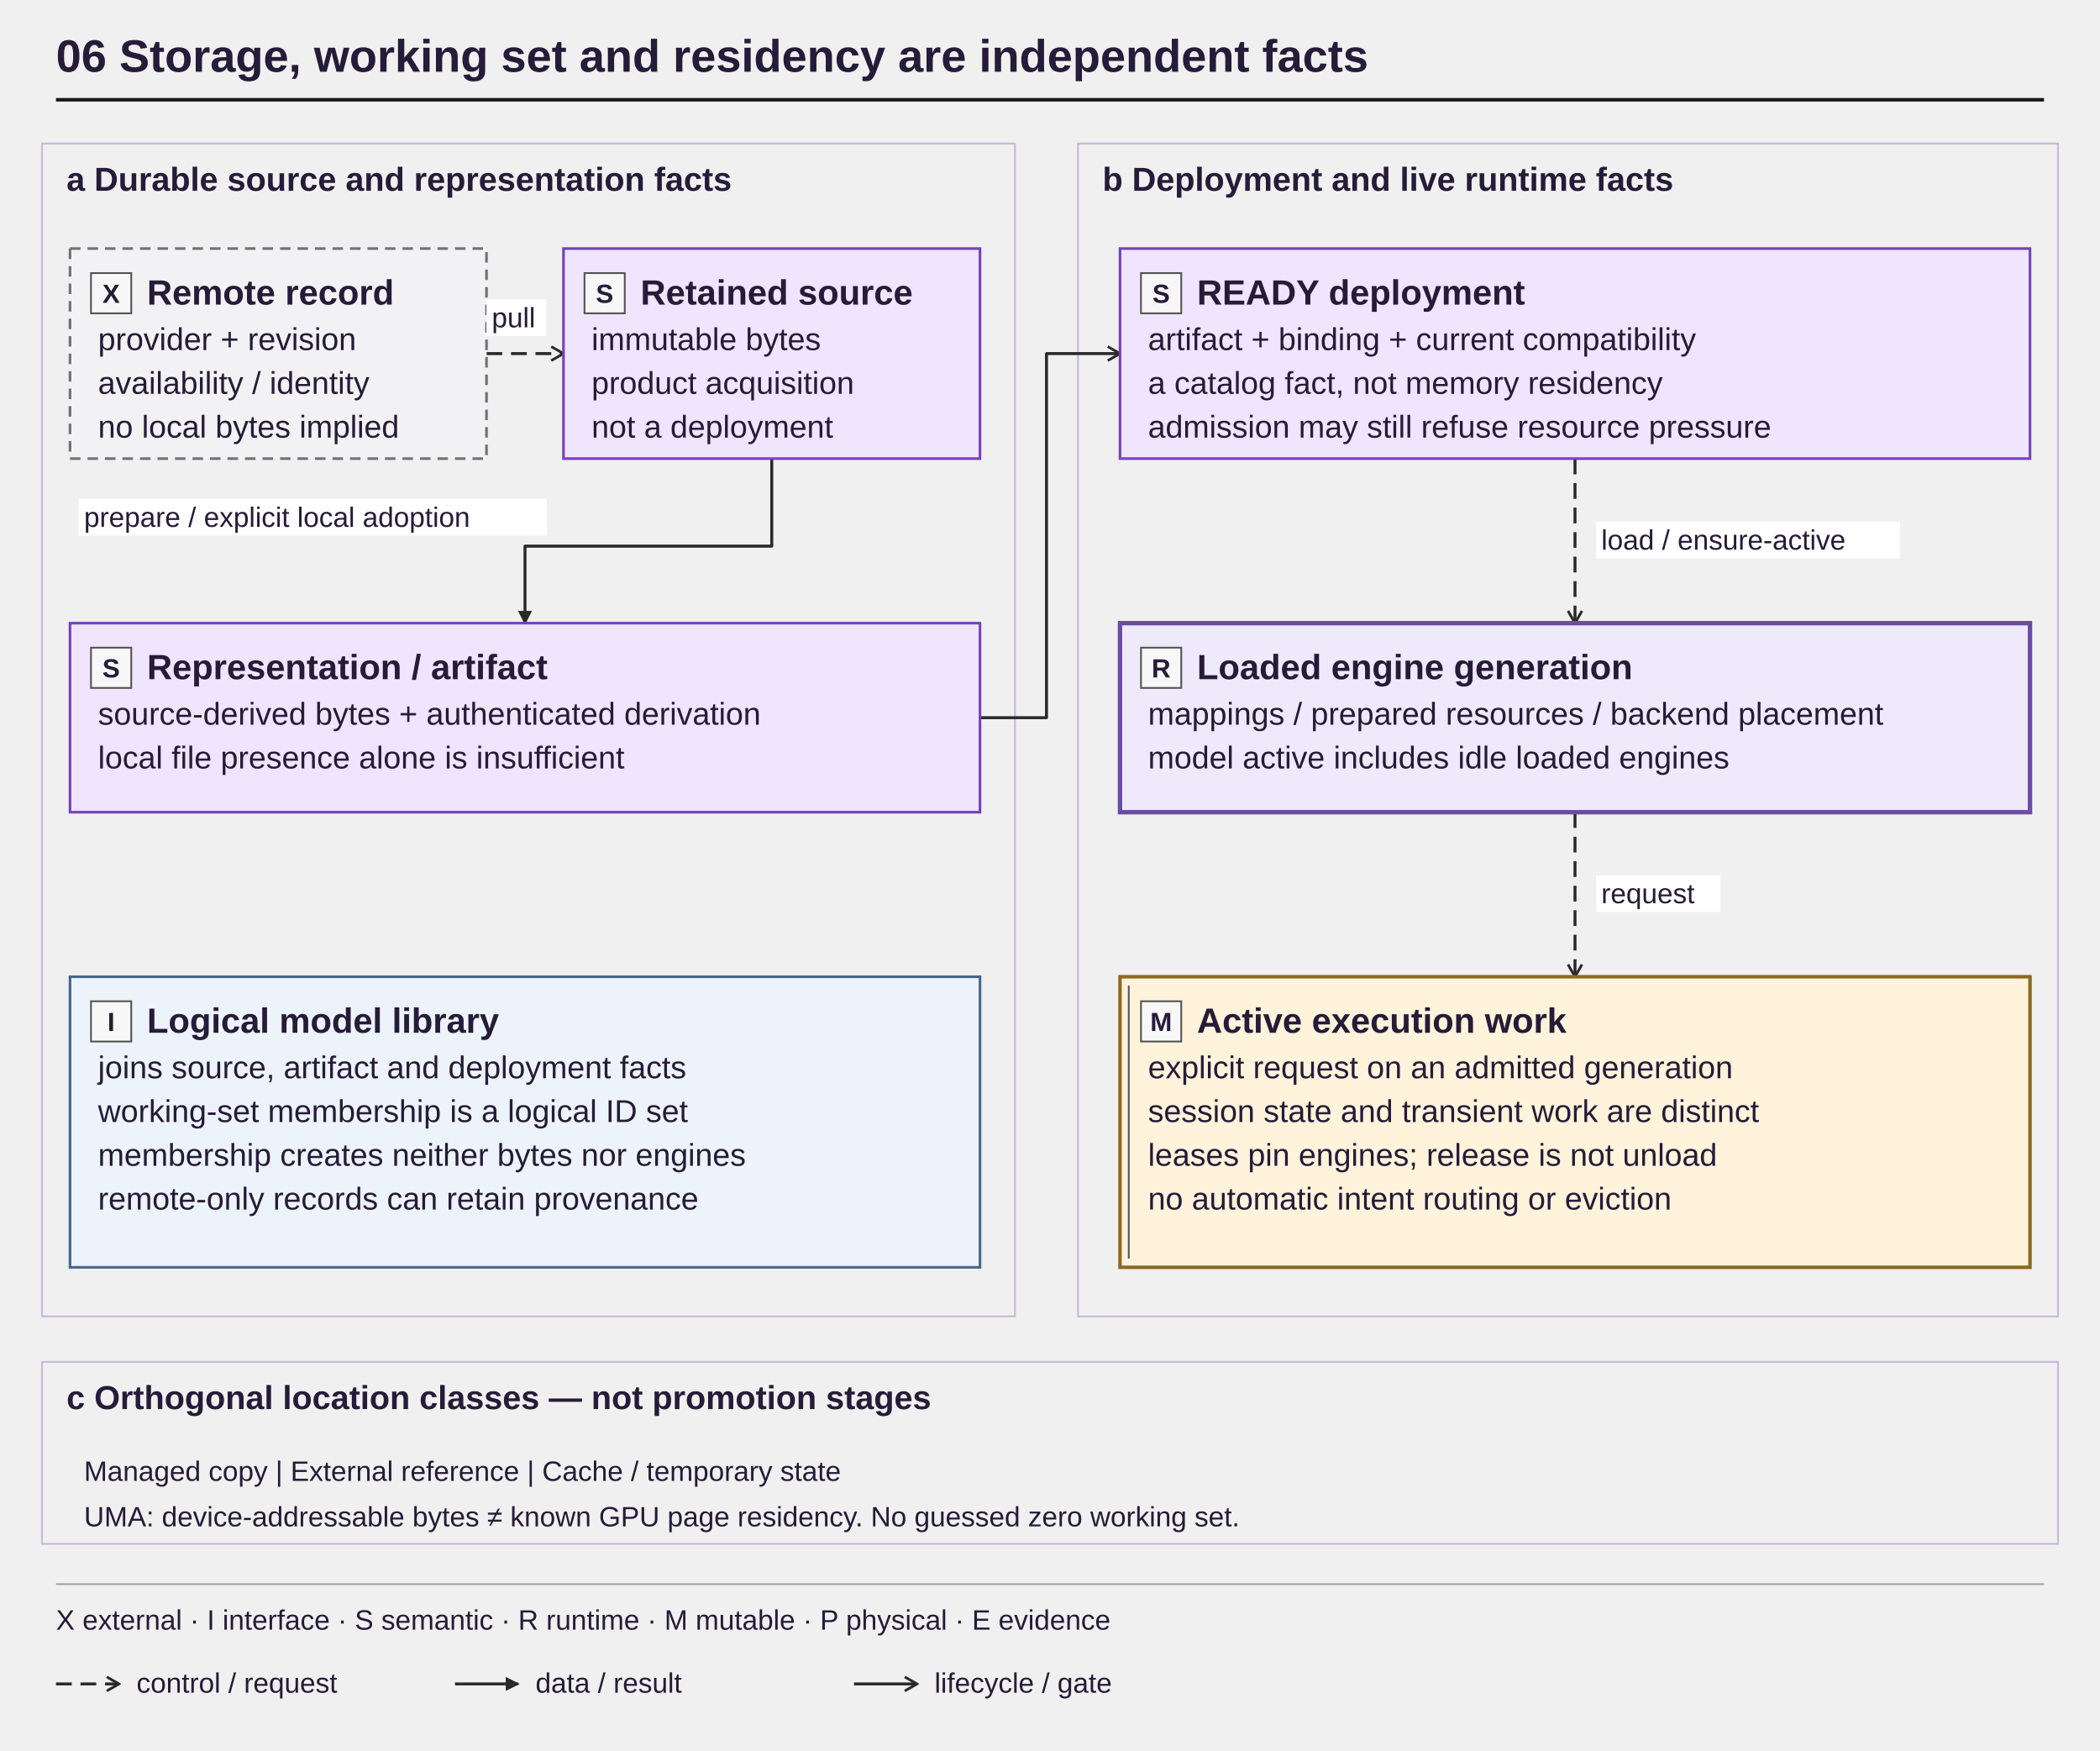
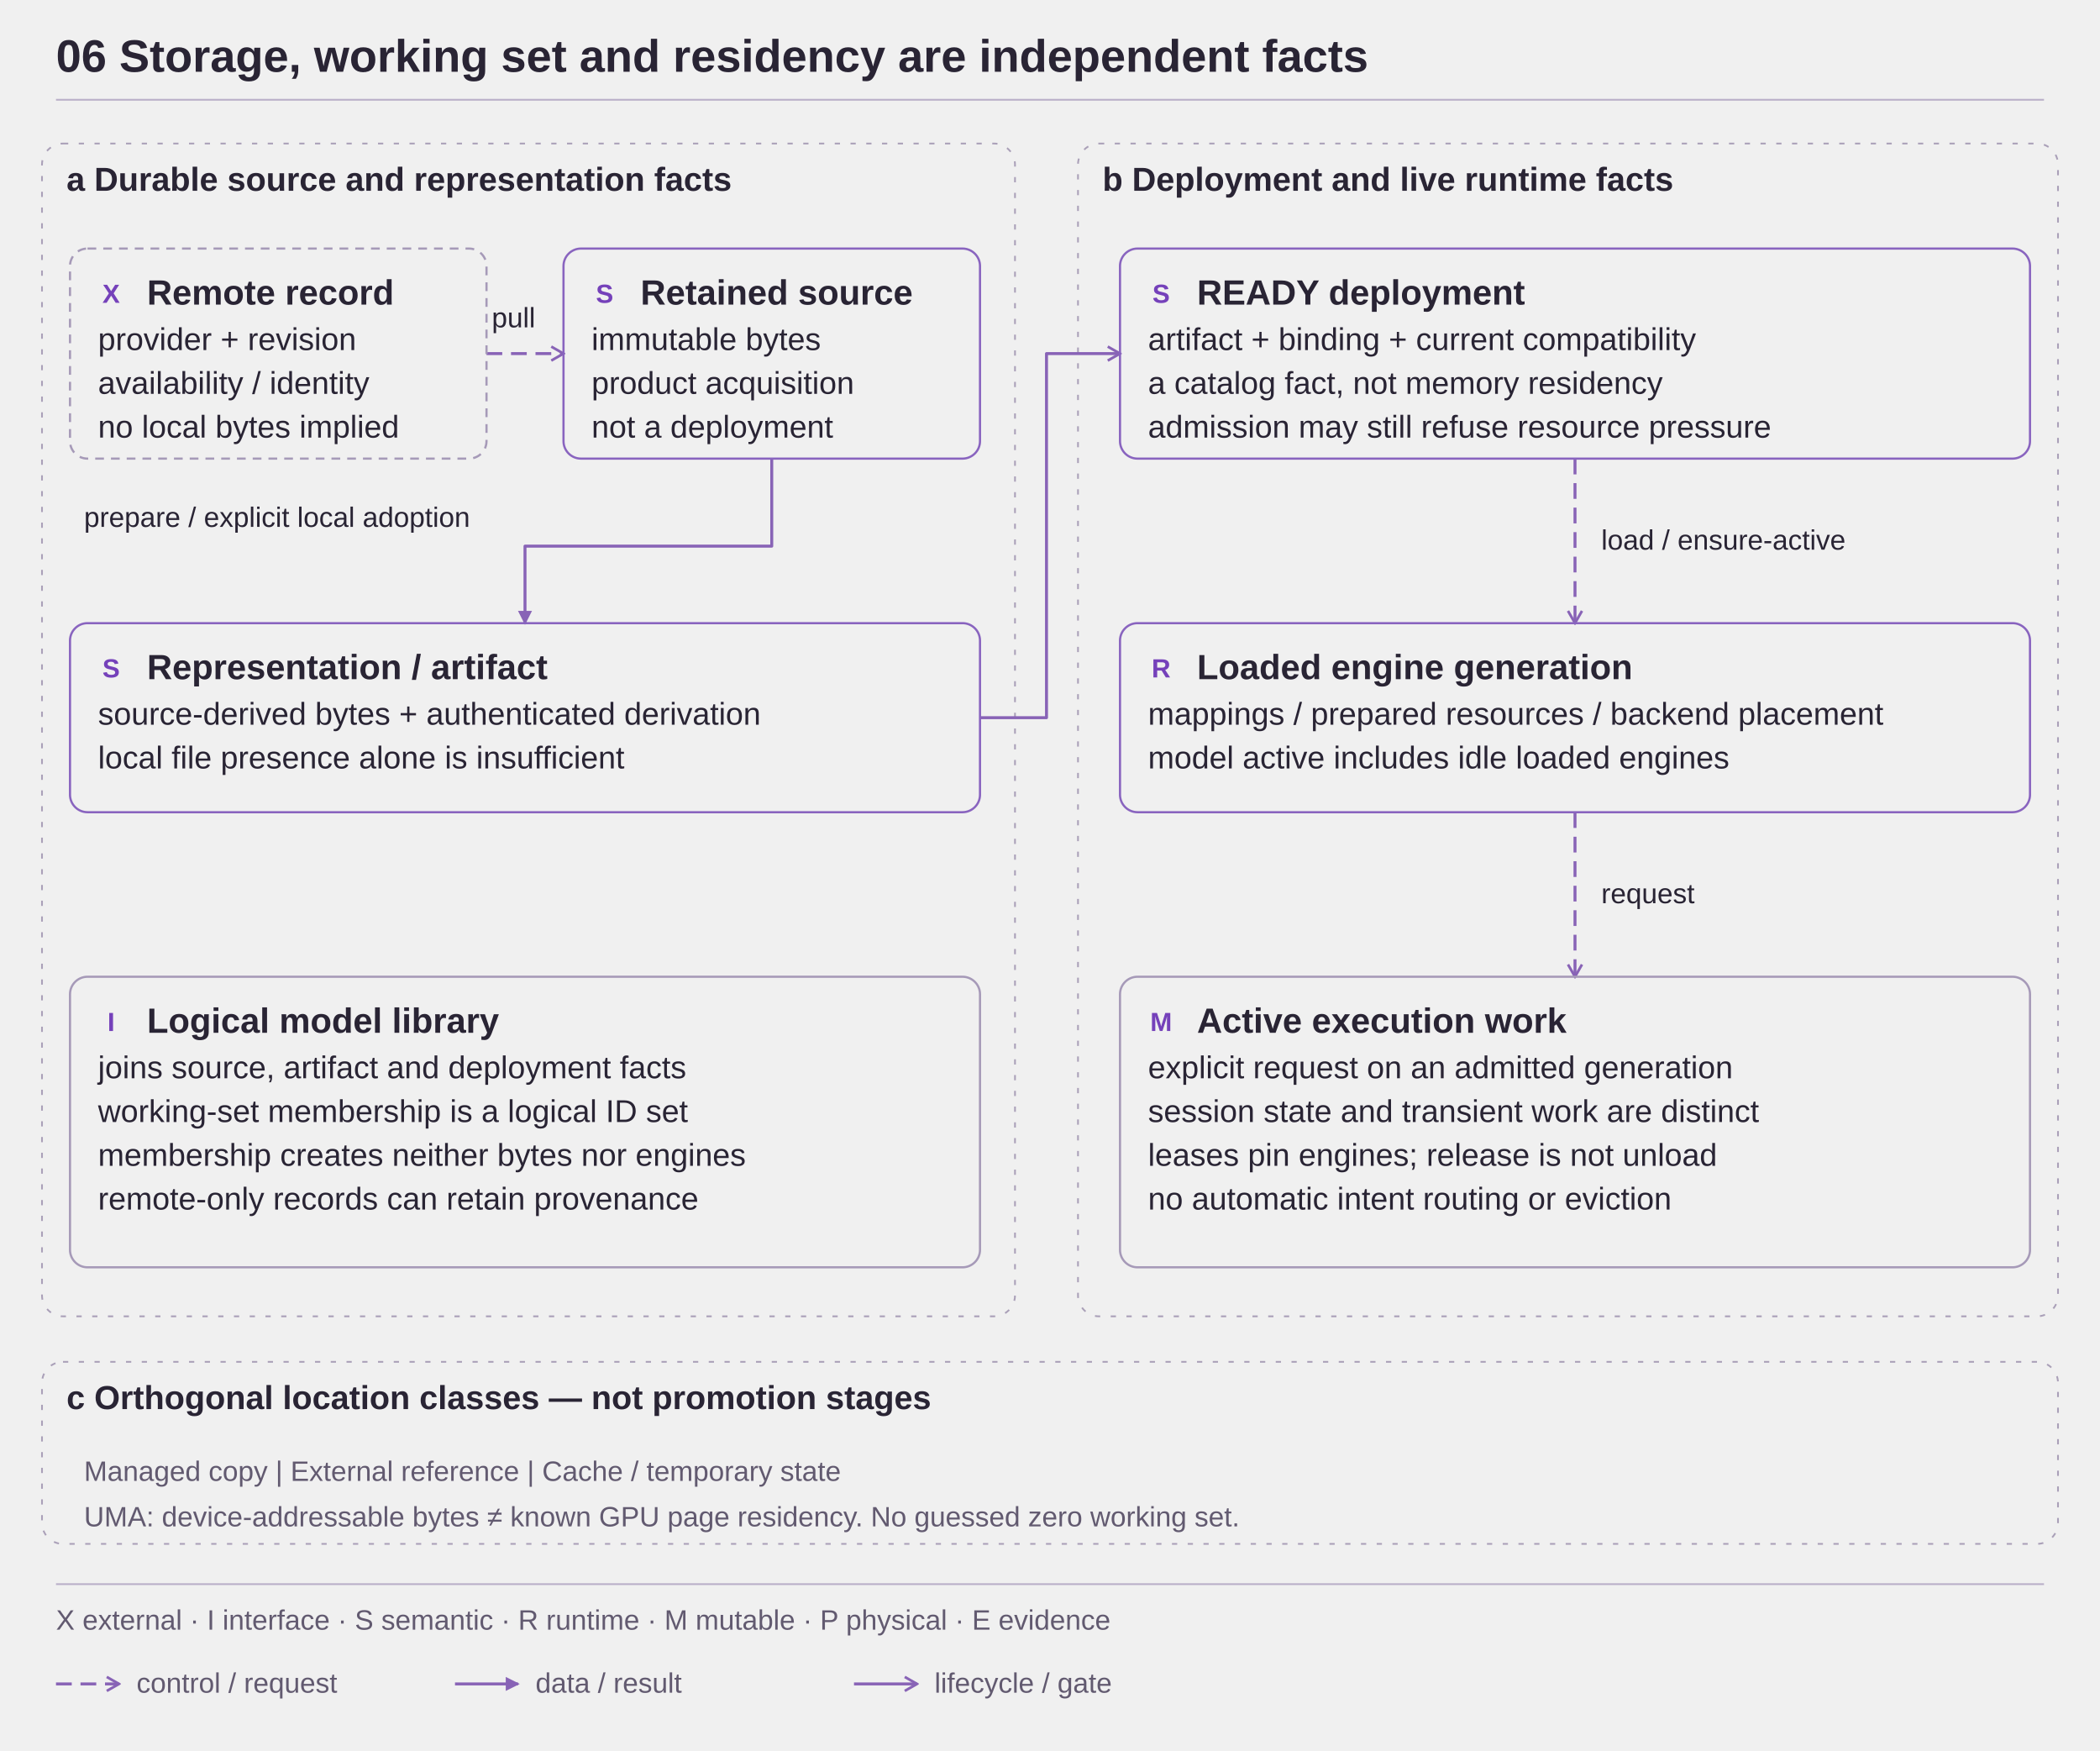
<svg xmlns="http://www.w3.org/2000/svg" width="1200" height="1000" viewBox="0 0 1200 1000" role="img" aria-labelledby="title desc">
  <defs>
-     <style>text{fill:#261b38}
+     <style>text{fill:#292434}
.title{font-size:26px;font-weight:700}.panel-title{font-size:19px;font-weight:700}
.node-title{font-size:20px;font-weight:700}.body{font-size:18px}
- .note,.legend{font-size:16px}.code{font-size:16px}
+ .note,.legend{font-size:16px;fill:#625a70}.code{font-size:16px}
.tag{font-size:15px;font-weight:700;text-anchor:middle}
.label{font-size:16px}
- .panel{fill:none;stroke:#c6b6db;stroke-width:1}
- .node{fill:#fff;stroke:#665275;stroke-width:1.5}
- .semantic{fill:#efe5fc;stroke:#7541ba}.physical{fill:#f4effb;stroke:#8054b2}
- .runtime{fill:#eeeafb;stroke:#6a4ca3}.mutable{fill:#fff3db;stroke:#8e6920}
- .interface{fill:#edf3fb;stroke:#456789}.external{fill:#f2f2f4;stroke:#707078}
- .evidence{fill:#eaf5ef;stroke:#3d7255}
- .external{stroke-dasharray:6 4}.runtime{stroke-width:2.5}.mutable{stroke-width:2}
- .edge{fill:none;stroke:#292929;stroke-width:1.7;stroke-linejoin:round}
- @media(prefers-color-scheme:dark){.title,.legend,.panel-title{fill:#e9e2f4}.edge{stroke:#b9b0c5}#solid path{fill:#b9b0c5}#open path{stroke:#b9b0c5}}</style>
+ .panel{fill:none;stroke:#aaa0b8;stroke-width:1;stroke-dasharray:3 6}
+ .node{fill:none;stroke:#a69ab8;stroke-width:1.25}
+ .semantic,.physical,.runtime{stroke:#8964bf}
+ .external{stroke-dasharray:5 4}
+ .tag,.kind,.eyebrow{fill:#7541ba}
+ .rule{fill:none;stroke:#b9afc8;stroke-width:1}
+ .edge{fill:none;stroke:#8863b6;stroke-width:1.7;stroke-linejoin:round}
+ #solid path{fill:#8863b6}#open path{stroke:#8863b6}
+ @media(prefers-color-scheme:dark){text{fill:#ede8f5}.note,.legend,.body,.code,.label{fill:#c0b8cd}.panel{stroke:#675a78}.node{stroke:#8f79aa}.tag,.kind,.eyebrow{fill:#ba97f2}.rule{stroke:#675a78}.edge{stroke:#ad8bd5}#solid path{fill:#ad8bd5}#open path{stroke:#ad8bd5}}</style>
    <marker id="solid" markerWidth="8" markerHeight="8" refX="7" refY="4" orient="auto" markerUnits="userSpaceOnUse">
      <path d="M0 0L8 4L0 8Z" fill="#292929" />
    </marker>
    <marker id="open" markerWidth="9" markerHeight="10" refX="8" refY="5" orient="auto" markerUnits="userSpaceOnUse">
      <path d="M1 1L8 5L1 9" fill="none" stroke="#292929" stroke-width="1.5" />
    </marker>
  </defs>
  <text x="32" y="41" class="title" font-family="Liberation Sans, Arial, sans-serif">06  Storage, working set and residency are independent facts</text>
-   <path d="M32 57H1168" stroke="#161616" stroke-width="2" />
-   <rect class="panel" x="24" y="82" width="556" height="670" />
+   <path class="rule" d="M32 57H1168" />
+   <rect class="panel" x="24" y="82" width="556" height="670" rx="12" />
  <text x="38" y="109" class="panel-title" font-family="Liberation Sans, Arial, sans-serif">a  Durable source and representation facts</text>
-   <rect class="panel" x="616" y="82" width="560" height="670" />
+   <rect class="panel" x="616" y="82" width="560" height="670" rx="12" />
  <text x="630" y="109" class="panel-title" font-family="Liberation Sans, Arial, sans-serif">b  Deployment and live runtime facts</text>
-   <rect class="panel" x="24" y="778" width="1152" height="104" />
+   <rect class="panel" x="24" y="778" width="1152" height="104" rx="12" />
  <text x="38" y="805" class="panel-title" font-family="Liberation Sans, Arial, sans-serif">c  Orthogonal location classes — not promotion stages</text>
  <polyline class="edge" points="278,202 322,202" stroke-dasharray="9 5" marker-end="url(#open)" />
  <polyline class="edge" points="441,262 441,312 300,312 300,356" stroke-dasharray="none" marker-end="url(#solid)" />
  <polyline class="edge" points="560,410 598,410 598,202 640,202" stroke-dasharray="none" marker-end="url(#open)" />
  <polyline class="edge" points="900,262 900,356" stroke-dasharray="9 5" marker-end="url(#open)" />
  <polyline class="edge" points="900,464 900,558" stroke-dasharray="9 5" marker-end="url(#open)" />
  <g id="remote">
-     <rect class="node external" x="40" y="142" width="238" height="120" />
-     <rect x="52" y="156" width="23" height="23" fill="#f7f7f7" stroke="#525252" />
+     <rect class="node external" x="40" y="142" width="238" height="120" rx="10" />
    <text x="63.5" y="173" class="tag" font-family="Liberation Sans, Arial, sans-serif">X</text>
    <text x="84" y="174" class="node-title" font-family="Liberation Sans, Arial, sans-serif">Remote record</text>
    <text x="56" y="200" class="body" font-family="Liberation Sans, Arial, sans-serif">provider + revision</text>
    <text x="56" y="225" class="body" font-family="Liberation Sans, Arial, sans-serif">availability / identity</text>
    <text x="56" y="250" class="body" font-family="Liberation Sans, Arial, sans-serif">no local bytes implied</text>
  </g>
  <g id="source">
-     <rect class="node semantic" x="322" y="142" width="238" height="120" />
-     <rect x="334" y="156" width="23" height="23" fill="#f7f7f7" stroke="#525252" />
+     <rect class="node semantic" x="322" y="142" width="238" height="120" rx="10" />
    <text x="345.5" y="173" class="tag" font-family="Liberation Sans, Arial, sans-serif">S</text>
    <text x="366" y="174" class="node-title" font-family="Liberation Sans, Arial, sans-serif">Retained source</text>
    <text x="338" y="200" class="body" font-family="Liberation Sans, Arial, sans-serif">immutable bytes</text>
    <text x="338" y="225" class="body" font-family="Liberation Sans, Arial, sans-serif">product acquisition</text>
    <text x="338" y="250" class="body" font-family="Liberation Sans, Arial, sans-serif">not a deployment</text>
  </g>
  <g id="artifact">
-     <rect class="node semantic" x="40" y="356" width="520" height="108" />
-     <rect x="52" y="370" width="23" height="23" fill="#f7f7f7" stroke="#525252" />
+     <rect class="node semantic" x="40" y="356" width="520" height="108" rx="10" />
    <text x="63.5" y="387" class="tag" font-family="Liberation Sans, Arial, sans-serif">S</text>
    <text x="84" y="388" class="node-title" font-family="Liberation Sans, Arial, sans-serif">Representation / artifact</text>
    <text x="56" y="414" class="body" font-family="Liberation Sans, Arial, sans-serif">source-derived bytes + authenticated derivation</text>
    <text x="56" y="439" class="body" font-family="Liberation Sans, Arial, sans-serif">local file presence alone is insufficient</text>
  </g>
  <g id="library">
-     <rect class="node interface" x="40" y="558" width="520" height="166" />
-     <rect x="52" y="572" width="23" height="23" fill="#f7f7f7" stroke="#525252" />
+     <rect class="node interface" x="40" y="558" width="520" height="166" rx="10" />
    <text x="63.5" y="589" class="tag" font-family="Liberation Sans, Arial, sans-serif">I</text>
    <text x="84" y="590" class="node-title" font-family="Liberation Sans, Arial, sans-serif">Logical model library</text>
    <text x="56" y="616" class="body" font-family="Liberation Sans, Arial, sans-serif">joins source, artifact and deployment facts</text>
    <text x="56" y="641" class="body" font-family="Liberation Sans, Arial, sans-serif">working-set membership is a logical ID set</text>
    <text x="56" y="666" class="body" font-family="Liberation Sans, Arial, sans-serif">membership creates neither bytes nor engines</text>
    <text x="56" y="691" class="body" font-family="Liberation Sans, Arial, sans-serif">remote-only records can retain provenance</text>
  </g>
  <g id="ready">
-     <rect class="node semantic" x="640" y="142" width="520" height="120" />
-     <rect x="652" y="156" width="23" height="23" fill="#f7f7f7" stroke="#525252" />
+     <rect class="node semantic" x="640" y="142" width="520" height="120" rx="10" />
    <text x="663.5" y="173" class="tag" font-family="Liberation Sans, Arial, sans-serif">S</text>
    <text x="684" y="174" class="node-title" font-family="Liberation Sans, Arial, sans-serif">READY deployment</text>
    <text x="656" y="200" class="body" font-family="Liberation Sans, Arial, sans-serif">artifact + binding + current compatibility</text>
    <text x="656" y="225" class="body" font-family="Liberation Sans, Arial, sans-serif">a catalog fact, not memory residency</text>
    <text x="656" y="250" class="body" font-family="Liberation Sans, Arial, sans-serif">admission may still refuse resource pressure</text>
  </g>
  <g id="engine">
-     <rect class="node runtime" x="640" y="356" width="520" height="108" />
-     <rect x="652" y="370" width="23" height="23" fill="#f7f7f7" stroke="#525252" />
+     <rect class="node runtime" x="640" y="356" width="520" height="108" rx="10" />
    <text x="663.5" y="387" class="tag" font-family="Liberation Sans, Arial, sans-serif">R</text>
    <text x="684" y="388" class="node-title" font-family="Liberation Sans, Arial, sans-serif">Loaded engine generation</text>
    <text x="656" y="414" class="body" font-family="Liberation Sans, Arial, sans-serif">mappings / prepared resources / backend placement</text>
    <text x="656" y="439" class="body" font-family="Liberation Sans, Arial, sans-serif">model active includes idle loaded engines</text>
  </g>
  <g id="work">
-     <rect class="node mutable" x="640" y="558" width="520" height="166" />
-     <path d="M645 563V719" stroke="#525252" stroke-width="1" />
-     <rect x="652" y="572" width="23" height="23" fill="#f7f7f7" stroke="#525252" />
+     <rect class="node mutable" x="640" y="558" width="520" height="166" rx="10" />
    <text x="663.5" y="589" class="tag" font-family="Liberation Sans, Arial, sans-serif">M</text>
    <text x="684" y="590" class="node-title" font-family="Liberation Sans, Arial, sans-serif">Active execution work</text>
    <text x="656" y="616" class="body" font-family="Liberation Sans, Arial, sans-serif">explicit request on an admitted generation</text>
    <text x="656" y="641" class="body" font-family="Liberation Sans, Arial, sans-serif">session state and transient work are distinct</text>
    <text x="656" y="666" class="body" font-family="Liberation Sans, Arial, sans-serif">leases pin engines; release is not unload</text>
    <text x="656" y="691" class="body" font-family="Liberation Sans, Arial, sans-serif">no automatic intent routing or eviction</text>
  </g>
-   <rect x="278" y="171" width="34.16" height="21" fill="#fff" />
  <text x="281" y="187" class="label" font-family="Liberation Sans, Arial, sans-serif">pull</text>
-   <rect x="45" y="285" width="267.44" height="21" fill="#fff" />
  <text x="48" y="301" class="label" font-family="Liberation Sans, Arial, sans-serif">prepare / explicit local adoption</text>
-   <rect x="912" y="298" width="173.68" height="21" fill="#fff" />
  <text x="915" y="314" class="label" font-family="Liberation Sans, Arial, sans-serif">load / ensure-active</text>
-   <rect x="912" y="500" width="70.96" height="21" fill="#fff" />
  <text x="915" y="516" class="label" font-family="Liberation Sans, Arial, sans-serif">request</text>
  <text x="48" y="846" class="note" font-family="Liberation Sans, Arial, sans-serif">Managed copy       |       External reference       |       Cache / temporary state</text>
  <text x="48" y="872" class="note" font-family="Liberation Sans, Arial, sans-serif">UMA: device-addressable bytes ≠ known GPU page residency. No guessed zero working set.</text>
-   <path d="M32 905H1168" stroke="#a3a3a3" />
+   <path class="rule" d="M32 905H1168" />
  <text x="32" y="931" class="legend" font-family="Liberation Sans, Arial, sans-serif">X external · I interface · S semantic · R runtime · M mutable · P physical · E evidence</text>
  <path class="edge" d="M32 962h36" stroke-dasharray="9 5" marker-end="url(#open)" />
  <text x="78" y="967" class="legend" font-family="Liberation Sans, Arial, sans-serif">control / request</text>
  <path class="edge" d="M260 962h36" stroke-dasharray="none" marker-end="url(#solid)" />
  <text x="306" y="967" class="legend" font-family="Liberation Sans, Arial, sans-serif">data / result</text>
  <path class="edge" d="M488 962h36" stroke-dasharray="none" marker-end="url(#open)" />
  <text x="534" y="967" class="legend" font-family="Liberation Sans, Arial, sans-serif">lifecycle / gate</text>
</svg>
